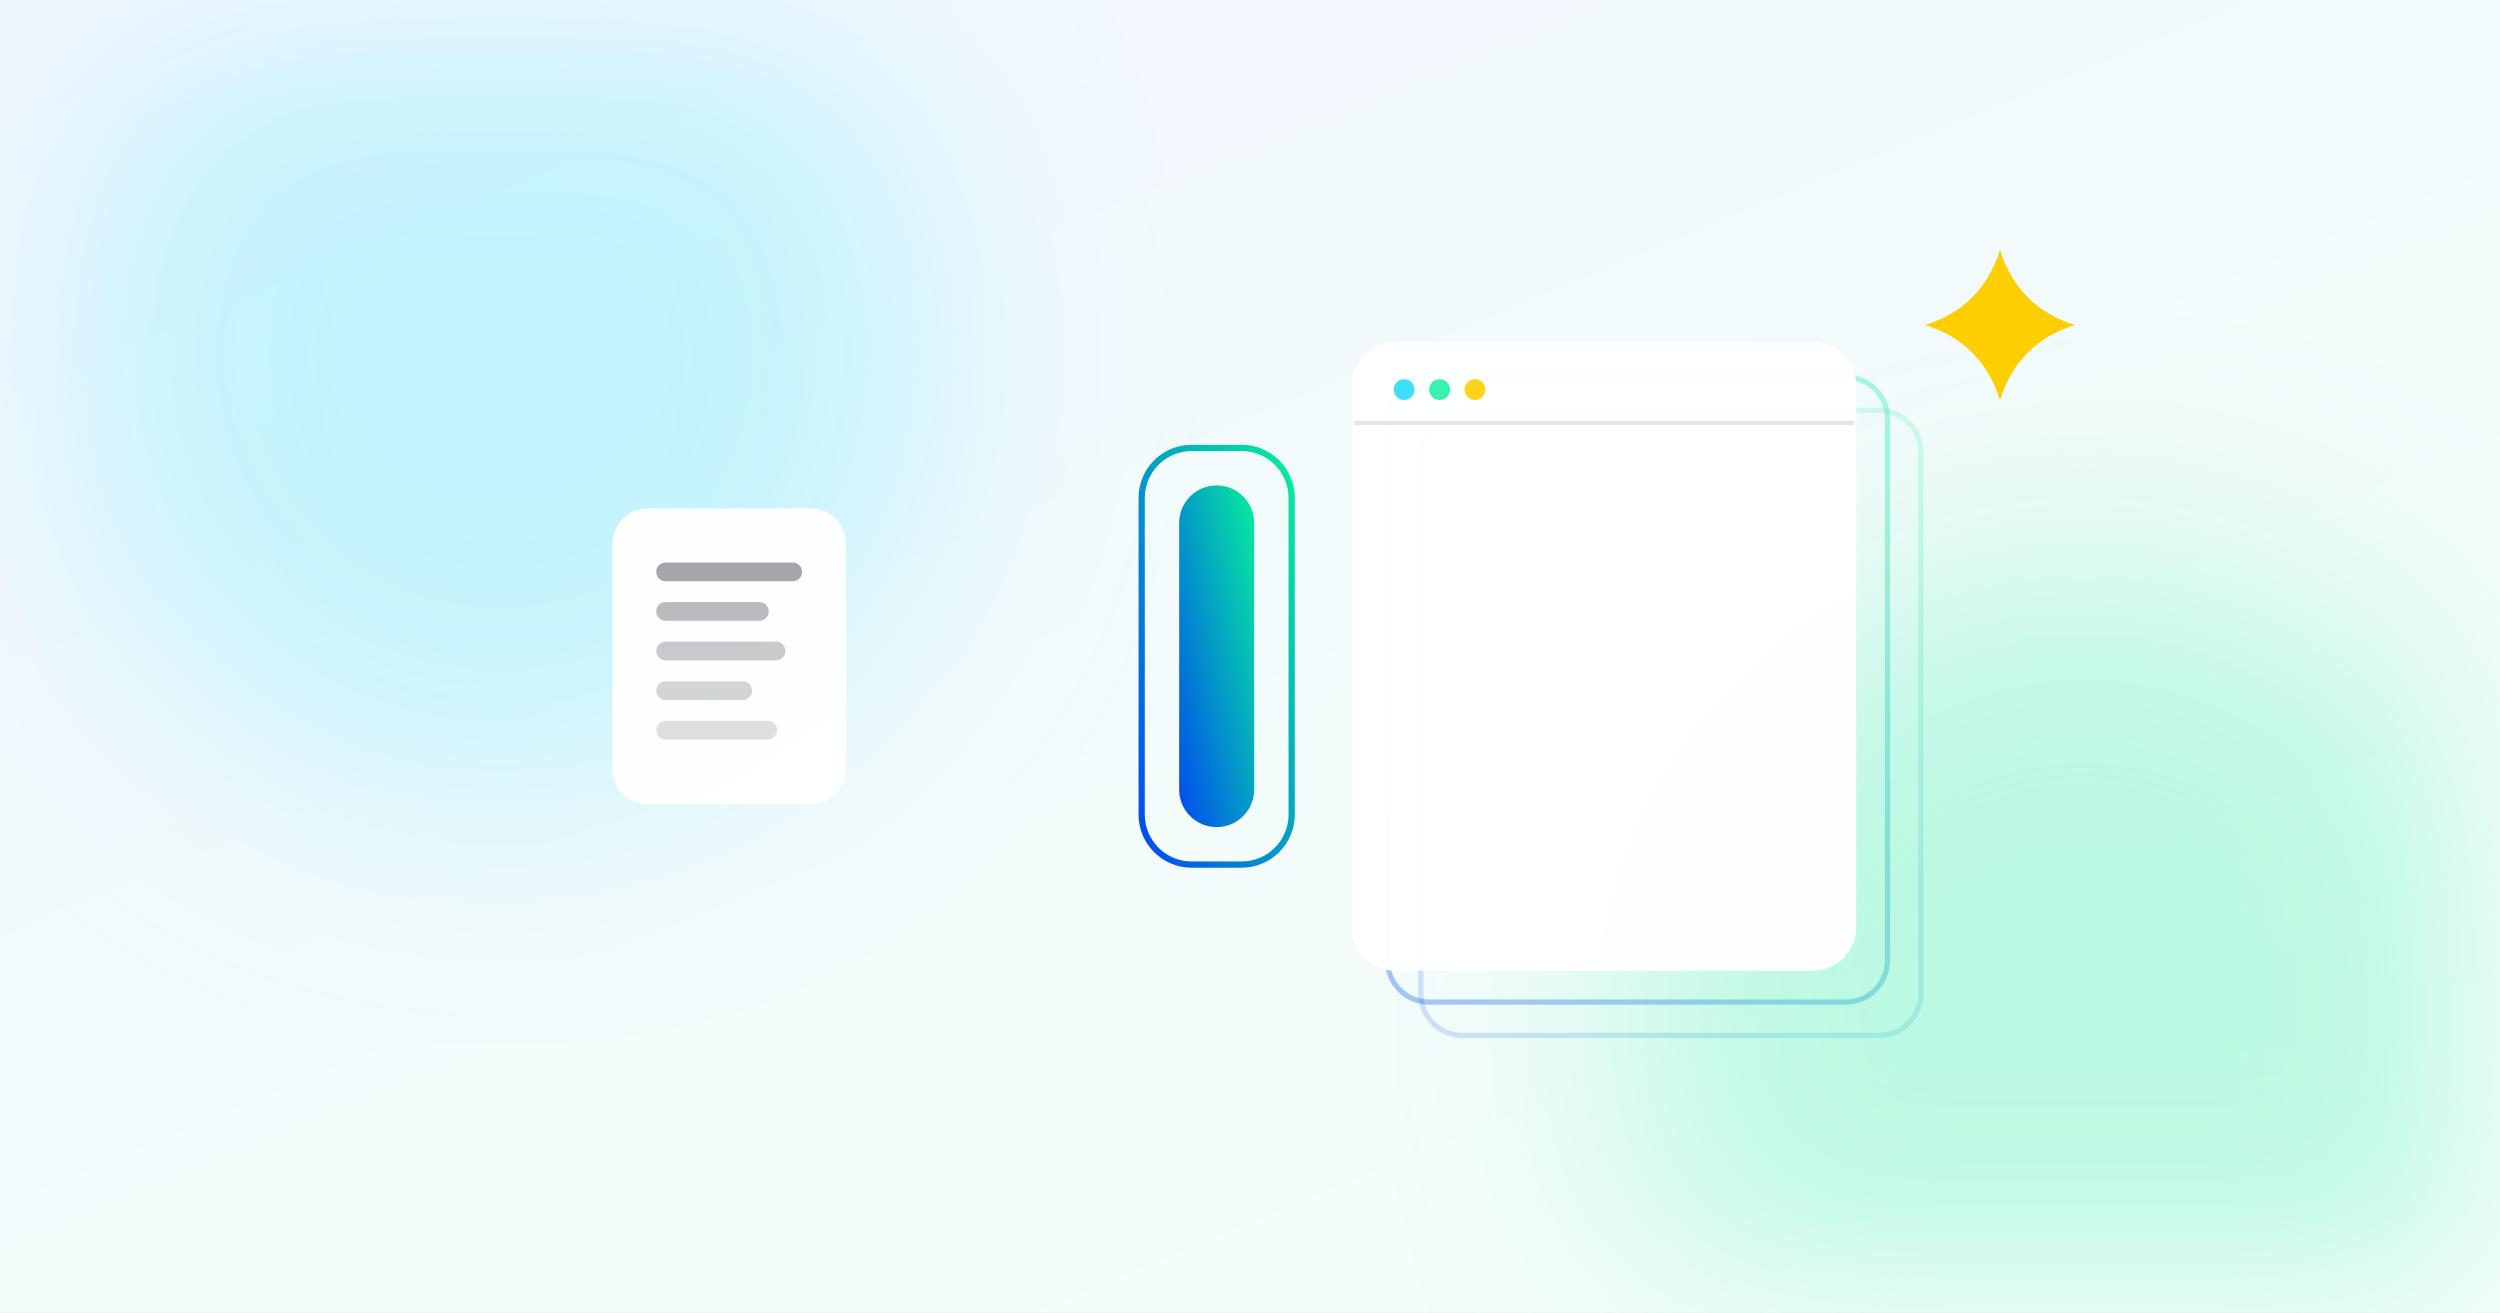
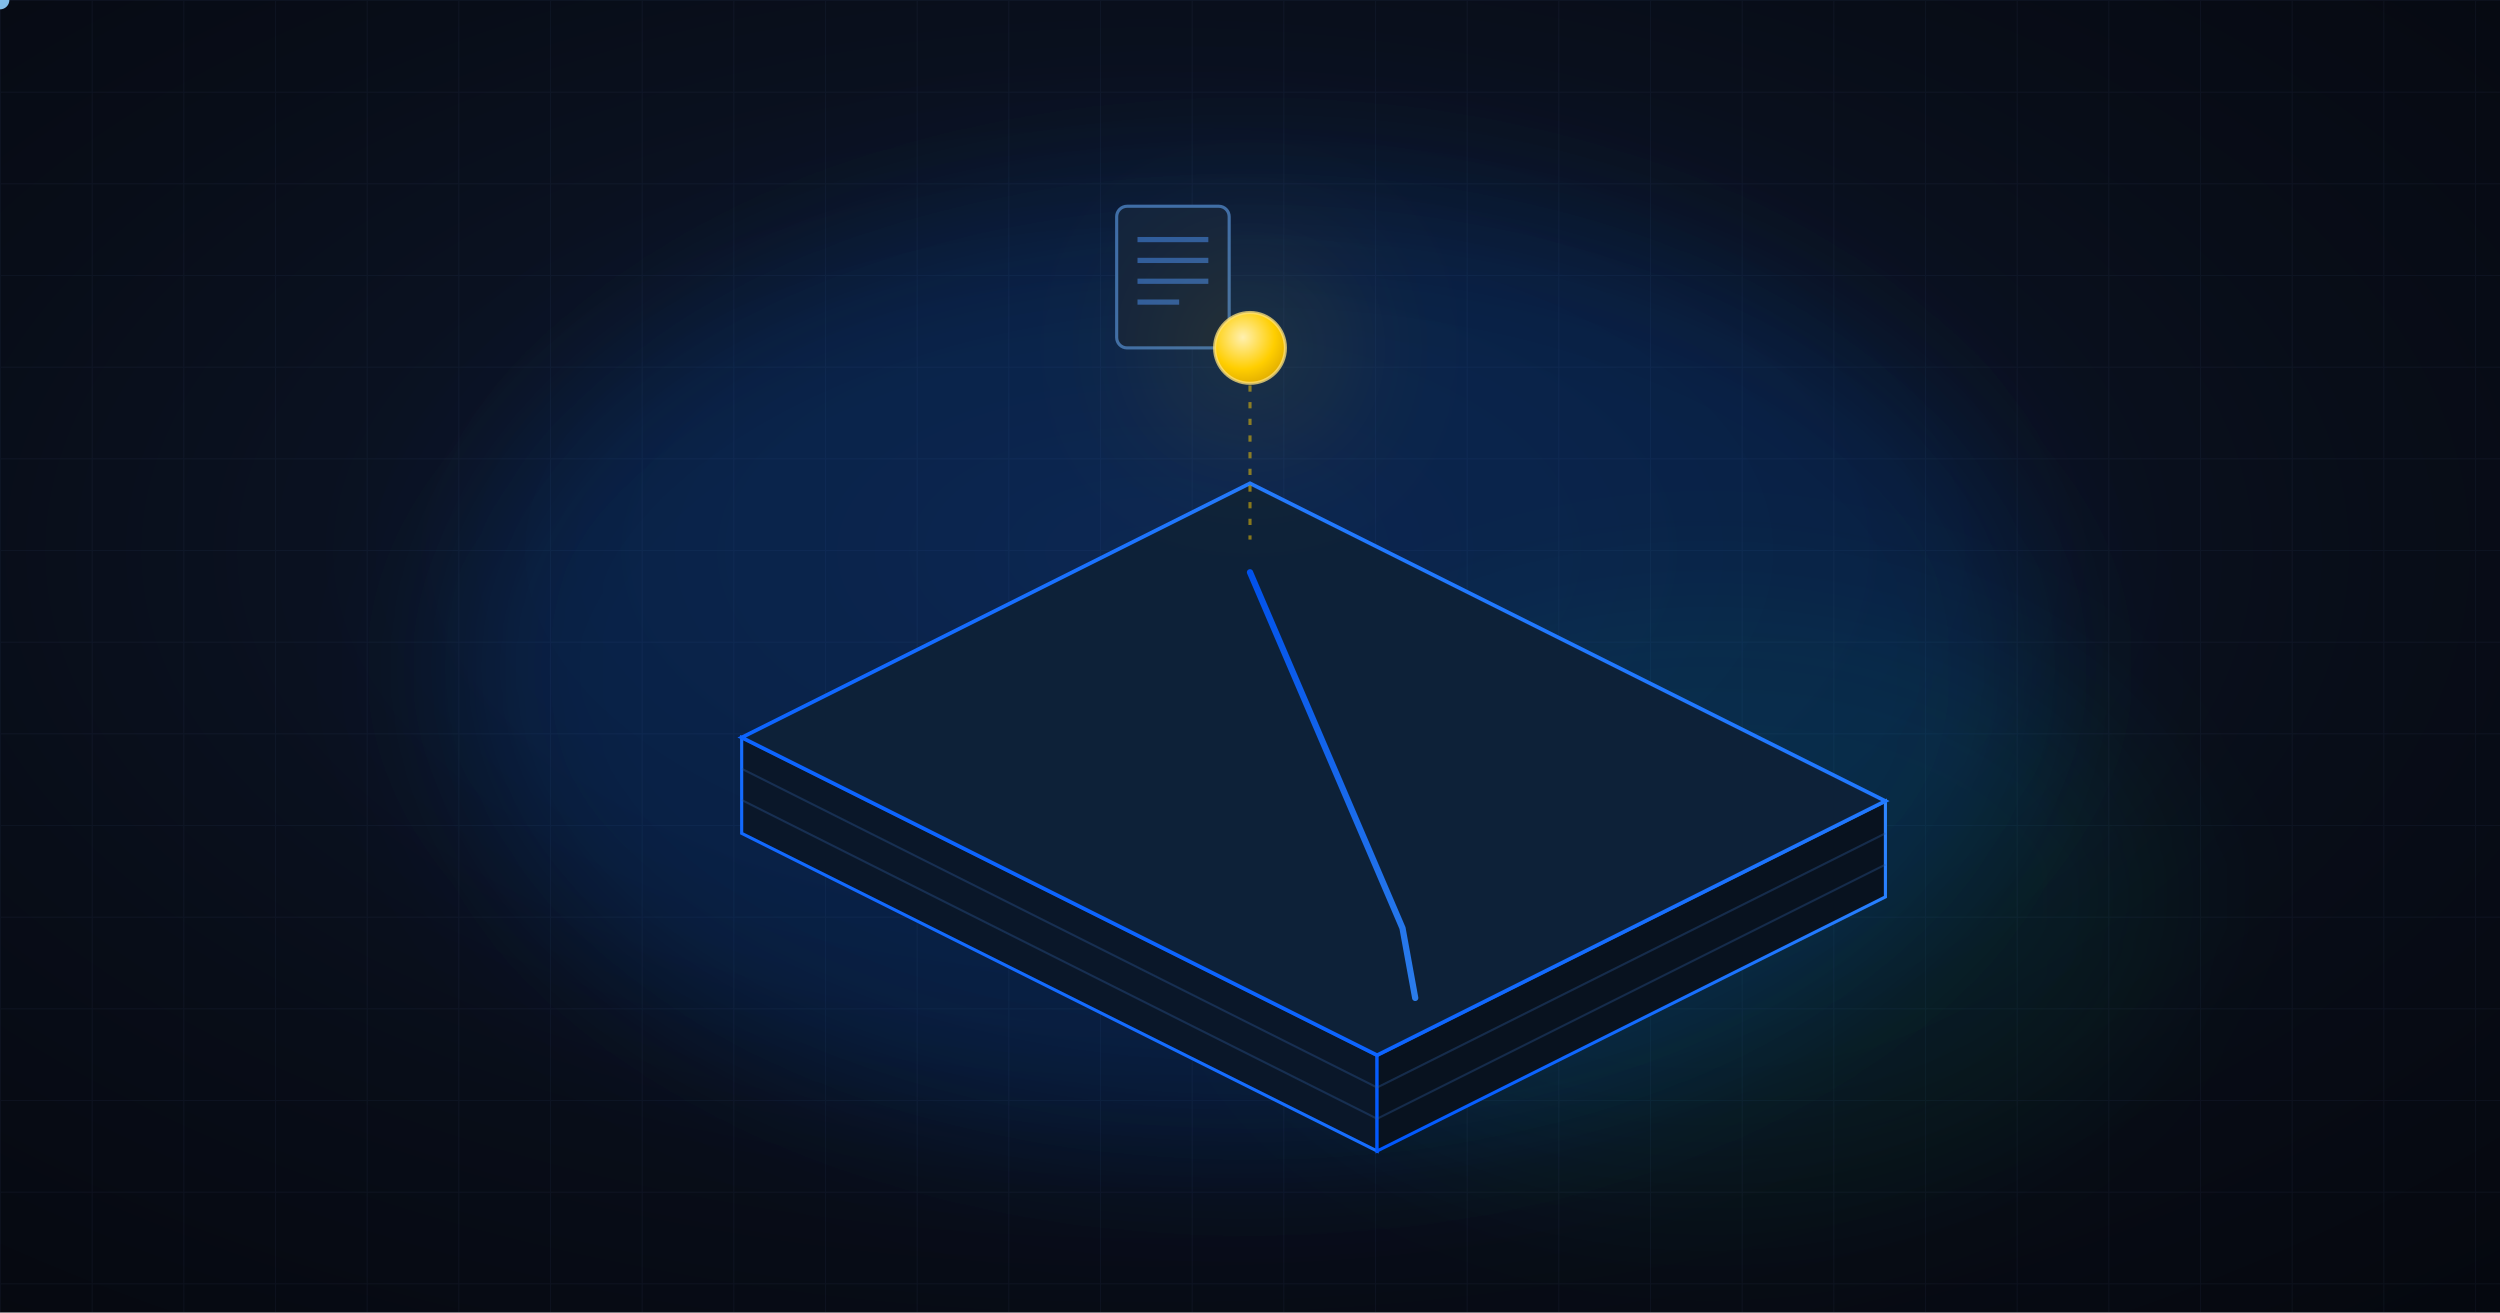
- <svg xmlns="http://www.w3.org/2000/svg" viewBox="0 0 1200 630" font-family="Arial, Helvetica, sans-serif">
+ <svg xmlns="http://www.w3.org/2000/svg" viewBox="0 0 1200 630" font-family="Helvetica Neue, Helvetica, Arial, sans-serif">
  <defs>
-     <linearGradient id="bg" x1="0" y1="0" x2="0.8" y2="1">
-       <stop offset="0" stop-color="#F2F6FF" />
-       <stop offset="1" stop-color="#F3FEF9" />
+     <radialGradient id="bg" cx="0.46" cy="0.42" r="0.9">
+       <stop offset="0" stop-color="#0E1A31" />
+       <stop offset="0.55" stop-color="#080D18" />
+       <stop offset="1" stop-color="#04060B" />
+     </radialGradient>
+     <linearGradient id="edgeBlue" x1="0" y1="1" x2="1" y2="0">
+       <stop offset="0" stop-color="#0057FF" />
+       <stop offset="1" stop-color="#2E86FF" />
    </linearGradient>
-     <linearGradient id="brand" x1="0" y1="1" x2="1" y2="0">
-       <stop offset="0" stop-color="#004aef" />
-       <stop offset="1" stop-color="#07ef9c" />
+     <linearGradient id="rail" x1="0" y1="0" x2="1" y2="1">
+       <stop offset="0" stop-color="#0057FF" />
+       <stop offset="1" stop-color="#2E86FF" />
    </linearGradient>
-     <filter id="soft" x="-60%" y="-60%" width="220%" height="220%">
-       <feGaussianBlur stdDeviation="55" />
+     <radialGradient id="orb" cx="0.4" cy="0.35" r="0.75">
+       <stop offset="0" stop-color="#FFF0B0" />
+       <stop offset="0.6" stop-color="#FFCE00" />
+       <stop offset="1" stop-color="#D9A400" />
+     </radialGradient>
+     <pattern id="grid" width="44" height="44" patternUnits="userSpaceOnUse">
+       <path d="M 44 0 L 0 0 0 44" fill="none" stroke="#5B7BB5" stroke-opacity="0.07" stroke-width="1" />
+     </pattern>
+     <filter id="haze" x="-80%" y="-80%" width="260%" height="260%">
+       <feGaussianBlur stdDeviation="34" />
    </filter>
-     <clipPath id="frameclip">
-       <rect x="650" y="165" width="240" height="300" rx="20" />
-     </clipPath>
    <style>
-       /* 11s loop: a raw draft rides into the LLM gate; on the other side the
-          article re-assembles inside a CMS frame block by block — H1, meta,
-          body, image — and ends on a green "published" pulse. The echo
-          outlines behind the frame are the CMS-adaptable part: same article,
-          any CMS shape. */
-       .draft { animation: travel 11s ease-in-out infinite; }
-       @keyframes travel {
-         0% { transform: translateX(0); opacity: 0; }
-         4% { opacity: 1; }
-         6% { transform: translateX(0); }
-         16% { transform: translateX(230px); opacity: 1; }
-         20% { transform: translateX(230px); opacity: 0; }
-         96%, 100% { transform: translateX(0); opacity: 0; }
-       }
-       .gateband { animation: gate 11s ease-in-out infinite; transform-box: fill-box; transform-origin: center; }
-       @keyframes gate {
-         0%, 12% { transform: scaleY(0.25); opacity: 0.35; }
-         17% { transform: scaleY(1); opacity: 0.95; }
-         24%, 100% { transform: scaleY(0.25); opacity: 0.35; }
-       }
-       .b1, .b2, .b3, .b4, .b5, .b6 { opacity: 0; }
-       .b1 { animation: pop1 11s ease-out infinite; }
-       .b2 { animation: pop2 11s ease-out infinite; }
-       .b3 { animation: pop3 11s ease-out infinite; }
-       .b4 { animation: pop4 11s ease-out infinite; }
-       .b5 { animation: pop5 11s ease-out infinite; }
-       .b6 { animation: pop6 11s ease-out infinite; }
-       @keyframes pop1 { 0%, 21% { opacity: 0; transform: translateY(8px); } 25% { opacity: 1; transform: translateY(0); } 93% { opacity: 1; } 98%, 100% { opacity: 0; } }
-       @keyframes pop2 { 0%, 27% { opacity: 0; transform: translateY(8px); } 31% { opacity: 1; transform: translateY(0); } 93% { opacity: 1; } 98%, 100% { opacity: 0; } }
-       @keyframes pop3 { 0%, 32% { opacity: 0; transform: translateY(8px); } 36% { opacity: 1; transform: translateY(0); } 93% { opacity: 1; } 98%, 100% { opacity: 0; } }
-       @keyframes pop4 { 0%, 36% { opacity: 0; transform: translateY(8px); } 40% { opacity: 1; transform: translateY(0); } 93% { opacity: 1; } 98%, 100% { opacity: 0; } }
-       @keyframes pop5 { 0%, 40% { opacity: 0; transform: translateY(8px); } 44% { opacity: 1; transform: translateY(0); } 93% { opacity: 1; } 98%, 100% { opacity: 0; } }
-       @keyframes pop6 { 0%, 45% { opacity: 0; transform: translateY(10px) scale(0.96); } 50% { opacity: 1; transform: translateY(0) scale(1); } 93% { opacity: 1; } 98%, 100% { opacity: 0; } }
-       .b6 { transform-box: fill-box; transform-origin: center; }
-       .pubdot { opacity: 0; animation: pub 11s ease-out infinite; }
-       @keyframes pub { 0%, 54% { opacity: 0; } 58% { opacity: 1; } 93% { opacity: 1; } 98%, 100% { opacity: 0; } }
-       .pubring { opacity: 0; transform-box: fill-box; transform-origin: center; animation: ring 11s ease-out infinite; }
-       @keyframes ring { 0%, 54% { opacity: 0; transform: scale(0.4); } 58% { opacity: 0.7; transform: scale(1); } 68% { opacity: 0; transform: scale(2.1); } 100% { opacity: 0; } }
-       .glint { opacity: 0; animation: sweep 11s ease-in-out infinite; }
-       @keyframes sweep { 0%, 58% { opacity: 0; transform: translateX(-260px); } 61% { opacity: 0.55; } 68% { opacity: 0; transform: translateX(260px); } 100% { opacity: 0; transform: translateX(-260px); } }
-       .drift1 { animation: d1 18s ease-in-out infinite alternate; }
-       .drift2 { animation: d2 24s ease-in-out infinite alternate; }
-       @keyframes d1 { to { transform: translate(22px, -16px); } }
-       @keyframes d2 { to { transform: translate(-18px, 14px); } }
-       .sparkle { animation: sk 6s ease-in-out infinite alternate; transform-box: fill-box; transform-origin: center; }
-       @keyframes sk { from { transform: scale(0.94); } to { transform: scale(1.08); } }
-       @media (prefers-reduced-motion: reduce) {
-         * { animation: none !important; }
-         /* completed frame: article assembled and published, draft consumed */
-         .b1, .b2, .b3, .b4, .b5, .b6, .pubdot { opacity: 1; }
-         .draft, .glint, .pubring { opacity: 0; }
-       }
+       .nd0 { opacity: 0; animation: pop 6s ease-out infinite; animation-delay: 0.80s; }
+       .nd1 { opacity: 0; animation: pop 6s ease-out infinite; animation-delay: 1.22s; }
+       .nd2 { opacity: 0; animation: pop 6s ease-out infinite; animation-delay: 1.64s; }
+       .nd3 { opacity: 0; animation: pop 6s ease-out infinite; animation-delay: 2.06s; }
+       .nd4 { opacity: 0; animation: pop 6s ease-out infinite; animation-delay: 2.48s; }
+       .nd5 { opacity: 0; animation: pop 6s ease-out infinite; animation-delay: 2.90s; }
+       @keyframes pop { 0%{opacity:0;transform:translateY(-10px)} 4%{opacity:1;transform:translateY(0)} 90%{opacity:1} 96%,100%{opacity:0} }
+       @media (prefers-reduced-motion: reduce){*{animation:none!important}[class^='nd']{opacity:1}}
+       .doc { animation: enter 6s ease-in-out infinite; }
+       @keyframes enter { 0%{opacity:0;transform:translate(563px,104px)} 8%{opacity:1} 20%{transform:translate(563px,122px)} 84%{opacity:1} 94%,100%{opacity:0;transform:translate(563px,122px)} }
+       .draft { opacity: 0; animation: arrive 6s ease-out infinite; animation-delay: 3.6s; }
+       @keyframes arrive { 0%{opacity:0} 6%{opacity:1} 60%{opacity:1} 70%,100%{opacity:0} }
+       .orb { animation: float 4s ease-in-out infinite; transform-box: fill-box; transform-origin: center; }
+       @keyframes float { 0%,100%{transform:translateY(0)} 50%{transform:translateY(-6px)} }
+       @media (prefers-reduced-motion: reduce){.doc{opacity:1}.draft{opacity:1}.orb{animation:none}}
    </style>
  </defs>
  <rect width="1200" height="630" fill="url(#bg)" />
-   <circle class="drift1" cx="240" cy="170" r="210" fill="#9FEFFC" fill-opacity="0.55" filter="url(#soft)" />
-   <circle class="drift2" cx="1000" cy="490" r="220" fill="#86F7CC" fill-opacity="0.5" filter="url(#soft)" />
-   <line x1="420" y1="315" x2="540" y2="315" stroke="url(#brand)" stroke-opacity="0.5" stroke-width="3" />
-   <line x1="620" y1="315" x2="645" y2="315" stroke="url(#brand)" stroke-opacity="0.5" stroke-width="3" />
-   <g class="draft">
-     <rect x="295" y="245" width="110" height="140" rx="16" fill="#FFFFFF" fill-opacity="0.94" stroke="#FFFFFF" stroke-width="2" />
-     <rect x="315" y="270" width="70" height="9" rx="4.5" fill="#4e4f56" fill-opacity="0.5" />
-     <rect x="315" y="289" width="54" height="9" rx="4.5" fill="#4e4f56" fill-opacity="0.38" />
-     <rect x="315" y="308" width="62" height="9" rx="4.5" fill="#4e4f56" fill-opacity="0.3" />
-     <rect x="315" y="327" width="46" height="9" rx="4.5" fill="#4e4f56" fill-opacity="0.24" />
-     <rect x="315" y="346" width="58" height="9" rx="4.5" fill="#4e4f56" fill-opacity="0.18" />
+   <rect width="1200" height="630" fill="url(#grid)" />
+   <ellipse cx="600" cy="320" rx="380" ry="230" fill="#0B6BFF" fill-opacity="0.16" filter="url(#haze)" />
+   <ellipse cx="820" cy="430" rx="220" ry="140" fill="#07EF9C" fill-opacity="0.06" filter="url(#haze)" />
+   <polygon points="356.0,354.0 661.0,506.5 661.0,552.5 356.0,400.0" fill="#0A1729" stroke="url(#edgeBlue)" stroke-width="1.5" />
+   <polygon points="661.0,506.5 905.0,384.5 905.0,430.5 661.0,552.5" fill="#08121F" stroke="url(#edgeBlue)" stroke-width="1.5" />
+   <polygon points="600.0,232.0 905.0,384.5 661.0,506.5 356.0,354.0" fill="#0D2138" stroke="url(#edgeBlue)" stroke-width="1.8" />
+   <path d="M 356 369 L 661 522 L 905 400" fill="none" stroke="#2E5C9E" stroke-opacity="0.35" stroke-width="1" />
+   <path d="M 356 384 L 661 537 L 905 415" fill="none" stroke="#2E5C9E" stroke-opacity="0.35" stroke-width="1" />
+   <path d="M 600.0 274.7 L 618.3 317.4 L 636.6 360.1 L 654.9 402.8 L 673.2 445.5 L 679.3 479.0" fill="none" stroke="url(#rail)" stroke-width="3" stroke-linecap="round" stroke-linejoin="round" opacity="0.9" />
+   <circle r="4.5" fill="#8FD0FF" opacity="0.9">
+     <animateMotion dur="4.2s" repeatCount="indefinite" path="M 600.0 274.7 L 618.3 317.4 L 636.6 360.1 L 654.9 402.8 L 673.2 445.5 L 679.3 479.0" />
+   </circle>
+   <g class="nd0">
+     <polygon points="585.0,260.7 600.0,268.7 600.0,282.7 585.0,274.7" fill="#13386B" />
+     <polygon points="600.0,268.7 615.0,260.7 615.0,274.7 600.0,282.7" fill="#0C2342" />
+     <polygon points="600.0,252.7 615.0,260.7 600.0,268.7 585.0,260.7" fill="#2E86FF" />
  </g>
-   <rect x="548" y="215" width="72" height="200" rx="24" fill="none" stroke="url(#brand)" stroke-width="3" />
-   <rect class="gateband" x="566" y="233" width="36" height="164" rx="18" fill="url(#brand)" />
-   <rect x="682" y="197" width="240" height="300" rx="20" fill="none" stroke="url(#brand)" stroke-opacity="0.16" stroke-width="2.5" />
-   <rect x="666" y="181" width="240" height="300" rx="20" fill="none" stroke="url(#brand)" stroke-opacity="0.32" stroke-width="2.5" />
-   <rect x="650" y="165" width="240" height="300" rx="20" fill="#FFFFFF" fill-opacity="0.95" stroke="#FFFFFF" stroke-width="2" />
-   <circle cx="674" cy="187" r="5" fill="#0fd6f7" fill-opacity="0.8" />
-   <circle cx="691" cy="187" r="5" fill="#07ef9c" fill-opacity="0.8" />
-   <circle cx="708" cy="187" r="5" fill="#ffce00" fill-opacity="0.9" />
-   <line x1="650" y1="203" x2="890" y2="203" stroke="#E1E6EC" stroke-width="2" />
-   <rect class="b1" x="674" y="225" width="150" height="17" rx="8.5" fill="url(#brand)" />
-   <rect class="b2" x="674" y="254" width="104" height="12" rx="6" fill="#07ef9c" fill-opacity="0.75" />
-   <rect class="b3" x="674" y="282" width="192" height="9" rx="4.5" fill="#7E9BF7" fill-opacity="0.7" />
-   <rect class="b4" x="674" y="300" width="172" height="9" rx="4.5" fill="#7E9BF7" fill-opacity="0.55" />
-   <rect class="b5" x="674" y="318" width="182" height="9" rx="4.5" fill="#7E9BF7" fill-opacity="0.42" />
-   <g class="b6">
-     <rect x="674" y="343" width="192" height="86" rx="12" fill="#9FEFFC" fill-opacity="0.55" />
-     <path d="M 706 412 L 736 380 L 758 400 L 782 372 L 812 412 Z" fill="#0fd6f7" fill-opacity="0.65" />
-     <circle cx="716" cy="368" r="9" fill="#ffce00" fill-opacity="0.9" />
+   <g class="nd1">
+     <polygon points="603.3,303.4 618.3,311.4 618.3,325.4 603.3,317.4" fill="#13386B" />
+     <polygon points="618.3,311.4 633.3,303.4 633.3,317.4 618.3,325.4" fill="#0C2342" />
+     <polygon points="618.3,295.4 633.3,303.4 618.3,311.4 603.3,303.4" fill="#2E86FF" />
  </g>
-   <circle class="pubring" cx="866" cy="447" r="12" fill="none" stroke="#04B876" stroke-width="3" />
-   <g class="pubdot">
-     <circle cx="866" cy="447" r="9" fill="#04B876" />
-     <path d="M 861.5 447 L 864.8 450.4 L 870.6 443.8" fill="none" stroke="#FFFFFF" stroke-width="2.4" stroke-linecap="round" stroke-linejoin="round" />
+   <g class="nd2">
+     <polygon points="621.6,346.1 636.6,354.1 636.6,368.1 621.6,360.1" fill="#13386B" />
+     <polygon points="636.6,354.1 651.6,346.1 651.6,360.1 636.6,368.1" fill="#0C2342" />
+     <polygon points="636.6,338.1 651.6,346.1 636.6,354.1 621.6,346.1" fill="#2E86FF" />
  </g>
-   <g clip-path="url(#frameclip)">
-     <rect class="glint" x="700" y="120" width="56" height="400" fill="#FFFFFF" transform="skewX(-18)" />
+   <g class="nd3">
+     <polygon points="639.9,388.8 654.9,396.8 654.9,410.8 639.9,402.8" fill="#13386B" />
+     <polygon points="654.9,396.8 669.9,388.8 669.9,402.8 654.9,410.8" fill="#0C2342" />
+     <polygon points="654.9,380.8 669.9,388.8 654.9,396.8 639.9,388.8" fill="#2E86FF" />
  </g>
-   <g class="sparkle">
-     <path d="M 960 120 Q 968.8 147.6 996 156 Q 968.8 164.4 960 192 Q 951.2 164.4 924 156 Q 951.2 147.6 960 120 Z" fill="#ffce00" />
+   <g class="nd4">
+     <polygon points="658.2,431.5 673.2,439.5 673.2,453.5 658.2,445.5" fill="#13386B" />
+     <polygon points="673.2,439.5 688.2,431.5 688.2,445.5 673.2,453.5" fill="#0C2342" />
+     <polygon points="673.2,423.5 688.2,431.5 673.2,439.5 658.2,431.5" fill="#2E86FF" />
+   </g>
+   <g class="nd5">
+     <polygon points="664.3,465.0 679.3,473.0 679.3,487.0 664.3,479.0" fill="#13386B" />
+     <polygon points="679.3,473.0 694.3,465.0 694.3,479.0 679.3,487.0" fill="#0C2342" />
+     <polygon points="679.3,457.0 694.3,465.0 679.3,473.0 664.3,465.0" fill="#2E86FF" />
+   </g>
+   <g class="doc" transform="translate(563 134)">
+     <rect x="-27" y="-35" width="54" height="68" rx="5" fill="#12233C" stroke="#3E6DA8" stroke-width="1.5" />
+     <line x1="-17" y1="-19" x2="17" y2="-19" stroke="#2E5C9E" stroke-width="2.5" />
+     <line x1="-17" y1="-9" x2="17" y2="-9" stroke="#2E5C9E" stroke-width="2.5" />
+     <line x1="-17" y1="1" x2="17" y2="1" stroke="#2E5C9E" stroke-width="2.5" />
+     <line x1="-17" y1="11" x2="3" y2="11" stroke="#2E5C9E" stroke-width="2.5" />
+   </g>
+   <g class="draft" transform="translate(692 449)">
+     <rect x="-30" y="-36" width="60" height="72" rx="6" fill="#0B1E3A" stroke="url(#edgeBlue)" stroke-width="2" />
+     <line x1="-18" y1="-20" x2="18" y2="-20" stroke="#2E86FF" stroke-width="2.5" />
+     <line x1="-18" y1="-9" x2="18" y2="-9" stroke="#2E86FF" stroke-width="2.5" />
+     <line x1="-18" y1="2" x2="18" y2="2" stroke="#2E86FF" stroke-width="2.5" />
+     <line x1="-18" y1="13" x2="6" y2="13" stroke="#2E86FF" stroke-width="2.5" />
+   </g>
+   <g class="orb">
+     <circle cx="600" cy="167" r="40" fill="#FFCE00" opacity="0.13" filter="url(#haze)" />
+     <line x1="600" y1="185" x2="600" y2="259" stroke="#FFCE00" stroke-width="1.5" stroke-dasharray="3 5" opacity="0.5" />
+     <circle cx="600" cy="167" r="17" fill="url(#orb)" />
+     <circle cx="600" cy="167" r="17" fill="none" stroke="#FFE27A" stroke-width="1.5" opacity="0.75" />
  </g>
</svg>
